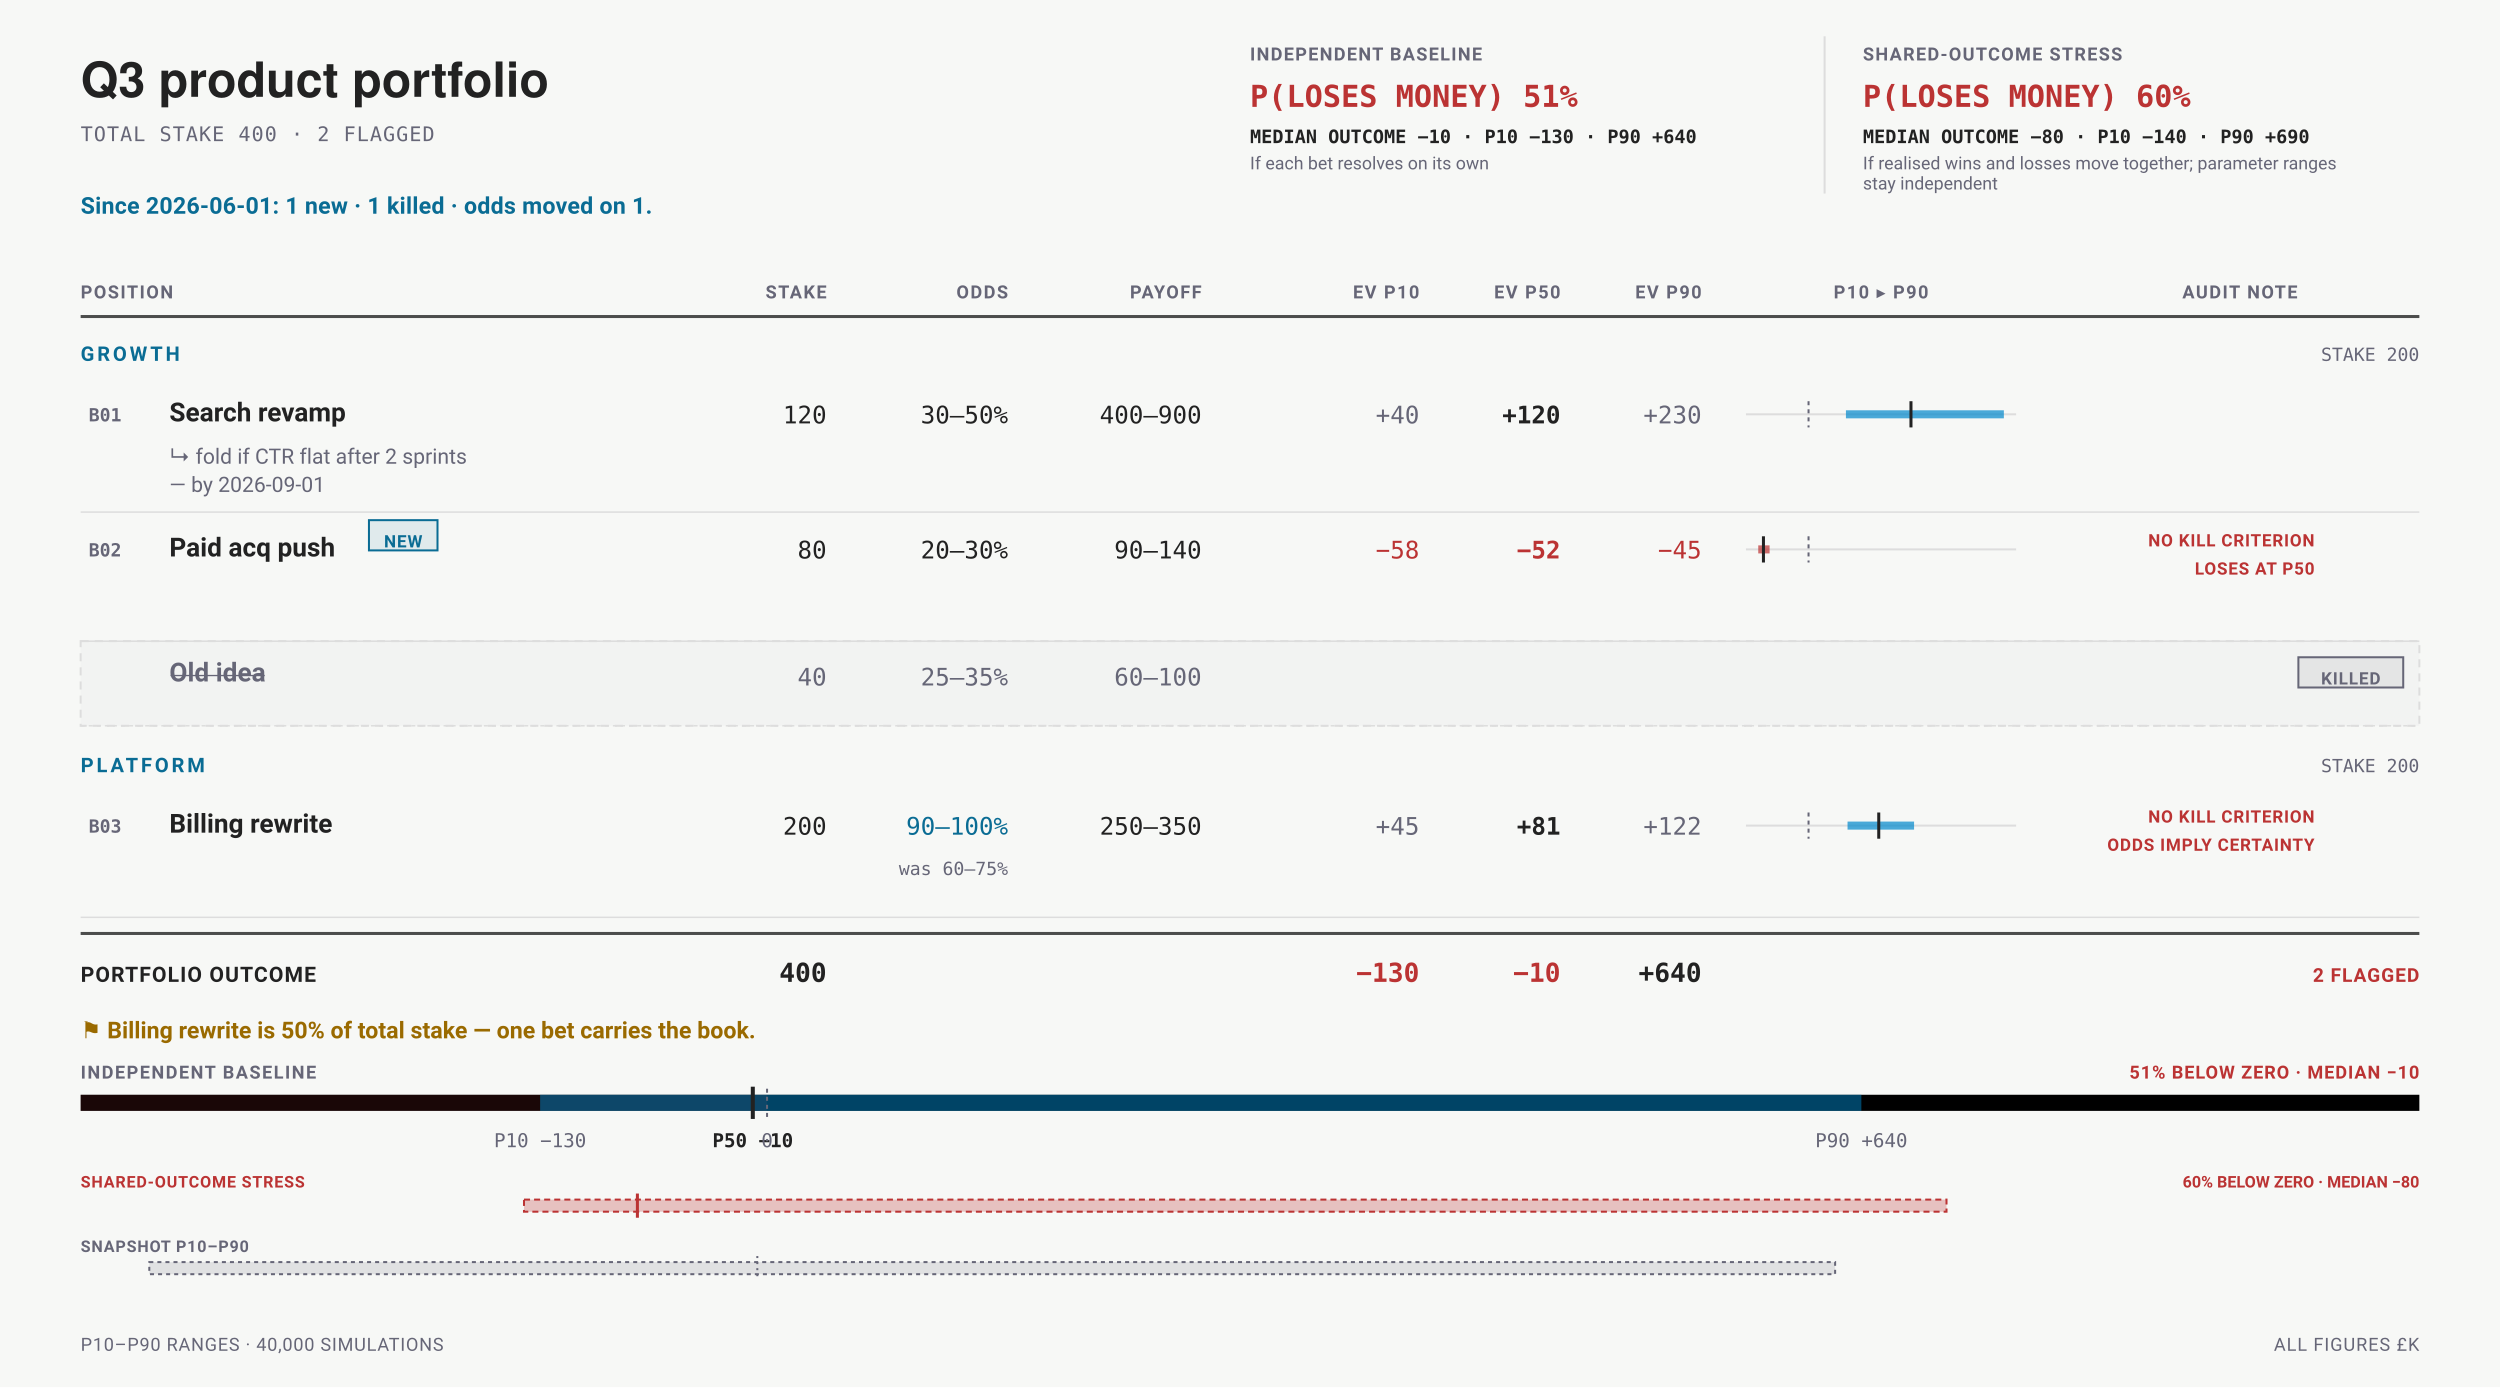
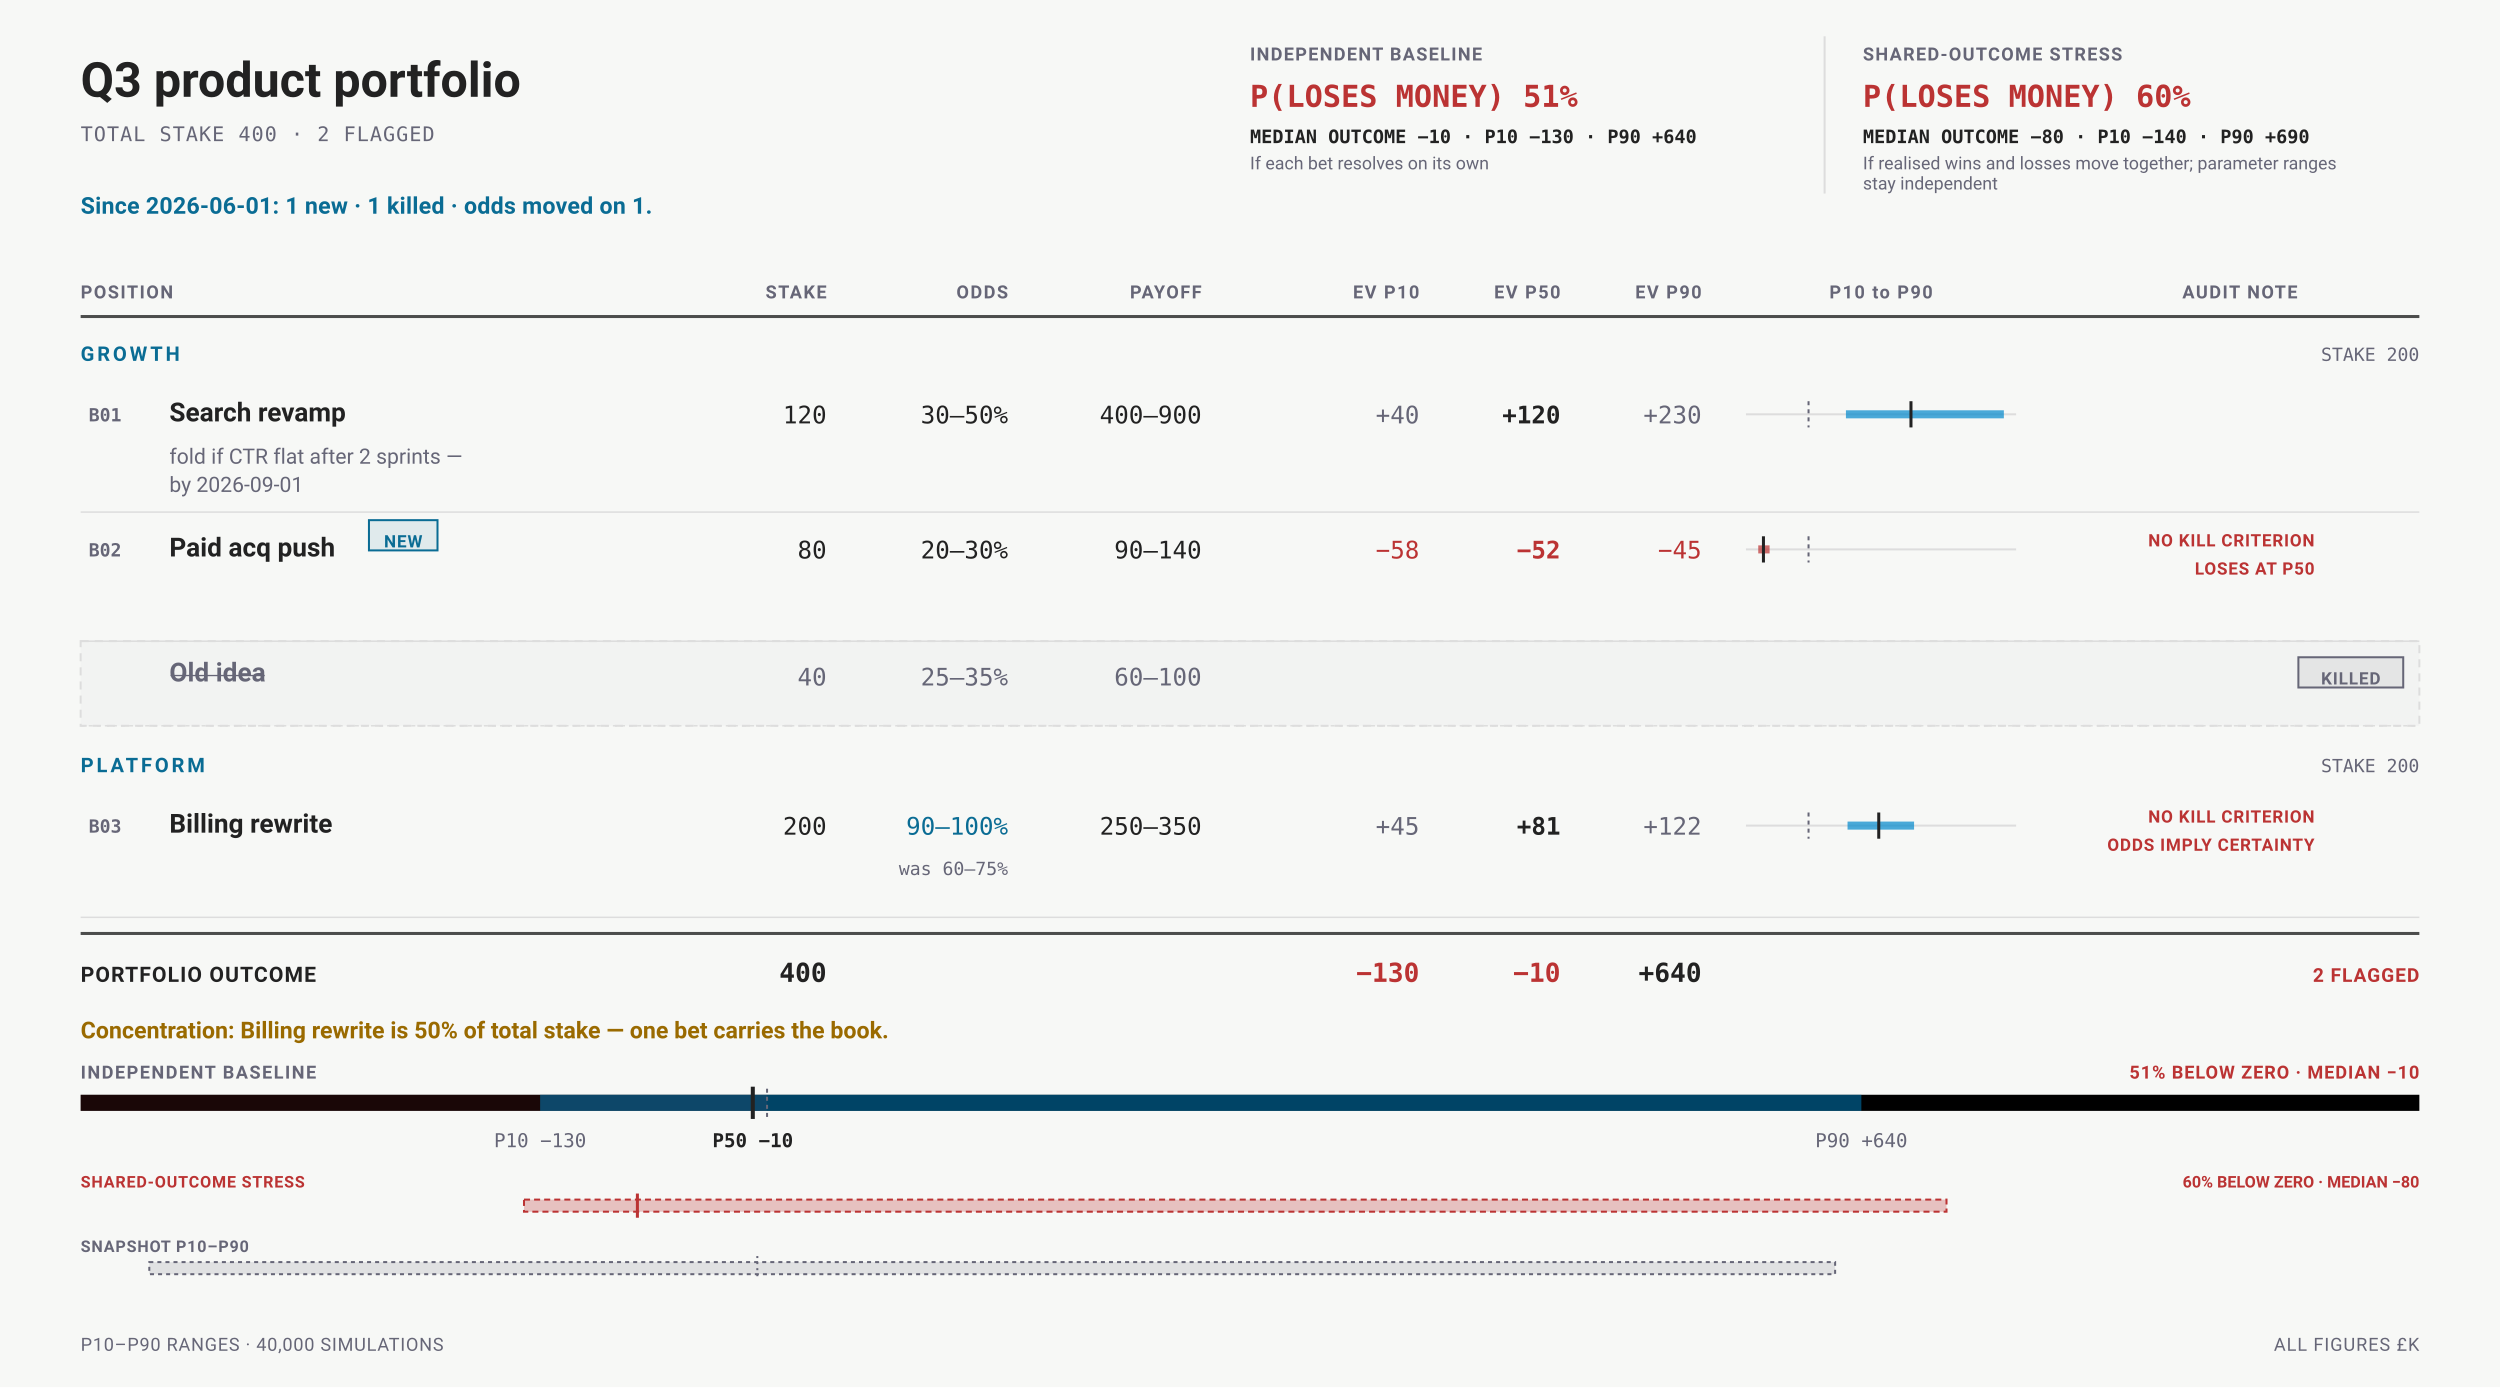
<svg xmlns="http://www.w3.org/2000/svg" data-bets-surface="allocation-field" viewBox="0 0 1240 688" width="1240" height="688" font-family="-apple-system,BlinkMacSystemFont,'Segoe UI',Roboto,sans-serif" role="img" aria-labelledby="bets-title bets-desc">
  <rect width="1240" height="688" fill="#f7f8f6" />
-   <text data-bets-title-line="" x="40" y="48" font-family="'Helvetica Neue',Helvetica,'Segoe UI',Roboto,sans-serif" font-size="24" font-weight="600" fill="#222">Q3 product portfolio</text>
+   <text data-bets-title-line="" x="40" y="48" font-family="-apple-system,BlinkMacSystemFont,'Segoe UI',Roboto,sans-serif" font-size="24" font-weight="600" fill="#222">Q3 product portfolio</text>
  <text x="40" y="70" font-size="10" letter-spacing="0.05em" font-family="ui-monospace,'SF Mono',Menlo,Consolas,monospace" fill="#667">TOTAL STAKE 400 · 2 FLAGGED</text>
  <g data-condition-receipt="" data-condition="independent">
    <text x="620" y="30" font-size="9" font-weight="700" letter-spacing="0.07em" fill="#667">INDEPENDENT BASELINE</text>
    <text x="620" y="53" font-size="15" font-weight="700" font-family="ui-monospace,'SF Mono',Menlo,Consolas,monospace" fill="#b33">P(LOSES MONEY) 51%</text>
    <text x="620" y="71" font-size="9.2" font-weight="600" font-family="ui-monospace,'SF Mono',Menlo,Consolas,monospace" fill="#222">MEDIAN OUTCOME −10 · P10 −130 · P90 +640</text>
    <text x="620" y="84" font-size="8.8" fill="#667">If each bet resolves on its own</text>
  </g>
  <g data-condition-receipt="" data-condition="shared">
    <line x1="905" y1="18" x2="905" y2="96" stroke="#ddd" stroke-width="1" />
    <text x="924" y="30" font-size="9" font-weight="700" letter-spacing="0.07em" fill="#667">SHARED-OUTCOME STRESS</text>
    <text x="924" y="53" font-size="15" font-weight="700" font-family="ui-monospace,'SF Mono',Menlo,Consolas,monospace" fill="#b33">P(LOSES MONEY) 60%</text>
    <text x="924" y="71" font-size="9.2" font-weight="600" font-family="ui-monospace,'SF Mono',Menlo,Consolas,monospace" fill="#222">MEDIAN OUTCOME −80 · P10 −140 · P90 +690</text>
    <text x="924" y="84" font-size="8.8" fill="#667">If realised wins and losses move together; parameter ranges</text>
    <text x="924" y="94" font-size="8.8" fill="#667">stay independent</text>
  </g>
  <text x="40" y="106" font-size="11.5" font-weight="700" letter-spacing="0.01em" fill="#0A6C94">Since 2026-06-01: 1 new · 1 killed · odds moved on 1.</text>
  <text x="40" y="148" font-size="9" font-weight="700" letter-spacing="0.08em" text-anchor="start" fill="#667">POSITION</text>
  <text x="410" y="148" font-size="9" font-weight="700" letter-spacing="0.08em" text-anchor="end" fill="#667">STAKE</text>
  <text x="500" y="148" font-size="9" font-weight="700" letter-spacing="0.08em" text-anchor="end" fill="#667">ODDS</text>
  <text x="596" y="148" font-size="9" font-weight="700" letter-spacing="0.08em" text-anchor="end" fill="#667">PAYOFF</text>
  <text x="704" y="148" font-size="9" font-weight="700" letter-spacing="0.08em" text-anchor="end" fill="#667">EV P10</text>
  <text x="774" y="148" font-size="9" font-weight="700" letter-spacing="0.08em" text-anchor="end" fill="#667">EV P50</text>
  <text x="844" y="148" font-size="9" font-weight="700" letter-spacing="0.08em" text-anchor="end" fill="#667">EV P90</text>
-   <text x="933" y="148" font-size="9" font-weight="700" letter-spacing="0.08em" text-anchor="middle" fill="#667">P10 ▸ P90</text>
+   <text x="933" y="148" font-size="9" font-weight="700" letter-spacing="0.08em" text-anchor="middle" fill="#667">P10 to P90</text>
  <text x="1111" y="148" font-size="9" font-weight="700" letter-spacing="0.08em" text-anchor="middle" fill="#667">AUDIT NOTE</text>
  <line x1="40" y1="157" x2="1200" y2="157" stroke="#222" stroke-width="1.5" stroke-opacity="0.8" />
  <text x="40" y="179" font-size="10" font-weight="700" letter-spacing="0.14em" fill="#0A6C94">GROWTH</text>
  <text x="1200" y="179" font-size="9" text-anchor="end" font-family="ui-monospace,'SF Mono',Menlo,Consolas,monospace" fill="#667">STAKE 200</text>
-   <g data-row="bet" data-id="B01">
+   <g data-row="bet" data-field-item="B01" data-id="B01">
    <text x="44" y="209" font-size="9" font-weight="700" font-family="ui-monospace,'SF Mono',Menlo,Consolas,monospace" fill="#667">B01</text>
    <text x="84" y="209" font-size="13" font-weight="600" fill="#222">Search revamp</text>
    <text x="410" y="210" font-size="12" text-anchor="end" font-family="ui-monospace,'SF Mono',Menlo,Consolas,monospace" fill="#222">120</text>
    <text x="500" y="210" font-size="12" text-anchor="end" font-family="ui-monospace,'SF Mono',Menlo,Consolas,monospace" fill="#222">30–50%</text>
    <text x="596" y="210" font-size="12" text-anchor="end" font-family="ui-monospace,'SF Mono',Menlo,Consolas,monospace" fill="#222">400–900</text>
    <text x="704" y="210" font-size="12" text-anchor="end" font-family="ui-monospace,'SF Mono',Menlo,Consolas,monospace" fill="#667">+40</text>
    <text x="774" y="210" font-size="12" font-weight="700" text-anchor="end" font-family="ui-monospace,'SF Mono',Menlo,Consolas,monospace" fill="#222">+120</text>
    <text x="844" y="210" font-size="12" text-anchor="end" font-family="ui-monospace,'SF Mono',Menlo,Consolas,monospace" fill="#667">+230</text>
    <line x1="866" y1="205.5" x2="1000" y2="205.5" stroke="#ddd" stroke-width="1" />
    <line data-exposure-range="" x1="915.58" y1="205.5" x2="993.91" y2="205.5" stroke="#08c" stroke-width="4" stroke-opacity="0.7" />
    <line x1="897.04" y1="199" x2="897.04" y2="212" stroke="#667" stroke-width="1" stroke-dasharray="2 2" />
    <line data-exposure-median="" x1="947.84" y1="199" x2="947.84" y2="212" stroke="#222" stroke-width="1.5" />
-     <text x="84" y="230" font-size="10.5" fill="#667">↳ fold if CTR flat after 2 sprints</text>
-     <text x="84" y="244" font-size="10.5" fill="#667">— by 2026-09-01</text>
+     <text x="84" y="230" font-size="10.5" fill="#667">fold if CTR flat after 2 sprints —</text>
+     <text x="84" y="244" font-size="10.5" fill="#667">by 2026-09-01</text>
  </g>
  <line x1="40" y1="254" x2="1200" y2="254" stroke="#ddd" stroke-width="0.75" />
-   <g data-row="bet" data-id="B02">
+   <g data-row="bet" data-field-item="B02" data-id="B02">
    <text x="44" y="276" font-size="9" font-weight="700" font-family="ui-monospace,'SF Mono',Menlo,Consolas,monospace" fill="#667">B02</text>
    <text x="84" y="276" font-size="13" font-weight="600" fill="#222">Paid acq push</text>
    <rect x="183" y="258" width="34" height="15" rx="0" fill="#0A6C94" fill-opacity="0.1" stroke="#0A6C94" stroke-width="1" />
    <text x="200" y="271.5" font-size="8.5" font-weight="700" letter-spacing="0.05em" text-anchor="middle" fill="#0A6C94">NEW</text>
    <text x="410" y="277" font-size="12" text-anchor="end" font-family="ui-monospace,'SF Mono',Menlo,Consolas,monospace" fill="#222">80</text>
    <text x="500" y="277" font-size="12" text-anchor="end" font-family="ui-monospace,'SF Mono',Menlo,Consolas,monospace" fill="#222">20–30%</text>
    <text x="596" y="277" font-size="12" text-anchor="end" font-family="ui-monospace,'SF Mono',Menlo,Consolas,monospace" fill="#222">90–140</text>
    <text x="704" y="277" font-size="12" text-anchor="end" font-family="ui-monospace,'SF Mono',Menlo,Consolas,monospace" fill="#b33">−58</text>
    <text x="774" y="277" font-size="12" font-weight="700" text-anchor="end" font-family="ui-monospace,'SF Mono',Menlo,Consolas,monospace" fill="#b33">−52</text>
    <text x="844" y="277" font-size="12" text-anchor="end" font-family="ui-monospace,'SF Mono',Menlo,Consolas,monospace" fill="#b33">−45</text>
    <line x1="866" y1="272.5" x2="1000" y2="272.5" stroke="#ddd" stroke-width="1" />
    <line data-exposure-range="" x1="872.09" y1="272.5" x2="877.72" y2="272.5" stroke="#b33" stroke-width="4" stroke-opacity="0.7" />
    <line x1="897.04" y1="266" x2="897.04" y2="279" stroke="#667" stroke-width="1" stroke-dasharray="2 2" />
    <line data-exposure-median="" x1="874.67" y1="266" x2="874.67" y2="279" stroke="#222" stroke-width="1.5" />
    <text x="1148" y="271" font-size="8.5" font-weight="700" letter-spacing="0.045em" text-anchor="end" fill="#b33">NO KILL CRITERION</text>
    <text x="1148" y="285" font-size="8.5" font-weight="700" letter-spacing="0.045em" text-anchor="end" fill="#b33">LOSES AT P50</text>
  </g>
  <line x1="40" y1="318" x2="1200" y2="318" stroke="#ddd" stroke-width="0.75" />
  <rect x="40" y="318" width="1160" height="42" fill="#667" fill-opacity="0.035" stroke="#ddd" stroke-width="1" stroke-dasharray="4 3" />
  <text x="84" y="338" font-size="13" font-weight="600" text-decoration="line-through" fill="#667">Old idea</text>
  <text x="410" y="340" font-size="12" text-anchor="end" font-family="ui-monospace,'SF Mono',Menlo,Consolas,monospace" fill="#667">40</text>
  <text x="500" y="340" font-size="12" text-anchor="end" font-family="ui-monospace,'SF Mono',Menlo,Consolas,monospace" fill="#667">25–35%</text>
  <text x="596" y="340" font-size="12" text-anchor="end" font-family="ui-monospace,'SF Mono',Menlo,Consolas,monospace" fill="#667">60–100</text>
  <rect x="1140" y="326" width="52" height="15" rx="0" fill="#667" fill-opacity="0.1" stroke="#667" stroke-width="1" />
  <text x="1166" y="339.5" font-size="8.5" font-weight="700" letter-spacing="0.05em" text-anchor="middle" fill="#667">KILLED</text>
  <line x1="40" y1="360" x2="1200" y2="360" stroke="#ddd" stroke-width="0.75" stroke-dasharray="2 2" />
  <text x="40" y="383" font-size="10" font-weight="700" letter-spacing="0.14em" fill="#0A6C94">PLATFORM</text>
  <text x="1200" y="383" font-size="9" text-anchor="end" font-family="ui-monospace,'SF Mono',Menlo,Consolas,monospace" fill="#667">STAKE 200</text>
-   <g data-row="bet" data-id="B03">
+   <g data-row="bet" data-field-item="B03" data-id="B03">
    <text x="44" y="413" font-size="9" font-weight="700" font-family="ui-monospace,'SF Mono',Menlo,Consolas,monospace" fill="#667">B03</text>
    <text x="84" y="413" font-size="13" font-weight="600" fill="#222">Billing rewrite</text>
    <text x="410" y="414" font-size="12" text-anchor="end" font-family="ui-monospace,'SF Mono',Menlo,Consolas,monospace" fill="#222">200</text>
    <text x="500" y="414" font-size="12" text-anchor="end" font-family="ui-monospace,'SF Mono',Menlo,Consolas,monospace" fill="#0A6C94">90–100%</text>
    <text x="596" y="414" font-size="12" text-anchor="end" font-family="ui-monospace,'SF Mono',Menlo,Consolas,monospace" fill="#222">250–350</text>
    <text x="704" y="414" font-size="12" text-anchor="end" font-family="ui-monospace,'SF Mono',Menlo,Consolas,monospace" fill="#667">+45</text>
    <text x="774" y="414" font-size="12" font-weight="700" text-anchor="end" font-family="ui-monospace,'SF Mono',Menlo,Consolas,monospace" fill="#222">+81</text>
    <text x="844" y="414" font-size="12" text-anchor="end" font-family="ui-monospace,'SF Mono',Menlo,Consolas,monospace" fill="#667">+122</text>
    <line x1="866" y1="409.5" x2="1000" y2="409.5" stroke="#ddd" stroke-width="1" />
    <line data-exposure-range="" x1="916.38" y1="409.5" x2="949.38" y2="409.5" stroke="#08c" stroke-width="4" stroke-opacity="0.7" />
    <line x1="897.04" y1="403" x2="897.04" y2="416" stroke="#667" stroke-width="1" stroke-dasharray="2 2" />
    <line data-exposure-median="" x1="931.86" y1="403" x2="931.86" y2="416" stroke="#222" stroke-width="1.5" />
    <text x="500" y="434" font-size="9" text-anchor="end" font-family="ui-monospace,'SF Mono',Menlo,Consolas,monospace" fill="#667">was 60–75%</text>
    <text x="1148" y="408" font-size="8.5" font-weight="700" letter-spacing="0.045em" text-anchor="end" fill="#b33">NO KILL CRITERION</text>
    <text x="1148" y="422" font-size="8.5" font-weight="700" letter-spacing="0.045em" text-anchor="end" fill="#b33">ODDS IMPLY CERTAINTY</text>
  </g>
  <line x1="40" y1="455" x2="1200" y2="455" stroke="#ddd" stroke-width="0.75" />
  <line x1="40" y1="463" x2="1200" y2="463" stroke="#222" stroke-width="1.5" stroke-opacity="0.8" />
  <text x="40" y="487" font-size="10.5" font-weight="700" letter-spacing="0.05em" fill="#222">PORTFOLIO OUTCOME</text>
  <text x="410" y="487" font-size="13" font-weight="700" text-anchor="end" font-family="ui-monospace,'SF Mono',Menlo,Consolas,monospace" fill="#222">400</text>
  <text x="704" y="487" font-size="13" font-weight="700" text-anchor="end" font-family="ui-monospace,'SF Mono',Menlo,Consolas,monospace" fill="#b33">−130</text>
  <text x="774" y="487" font-size="13" font-weight="700" text-anchor="end" font-family="ui-monospace,'SF Mono',Menlo,Consolas,monospace" fill="#b33">−10</text>
  <text x="844" y="487" font-size="13" font-weight="700" text-anchor="end" font-family="ui-monospace,'SF Mono',Menlo,Consolas,monospace" fill="#222">+640</text>
  <text x="1200" y="487" font-size="9.5" font-weight="700" letter-spacing="0.05em" text-anchor="end" fill="#b33">2 FLAGGED</text>
-   <text x="40" y="515" font-size="11.5" font-weight="600" fill="#9A6A00">⚑ Billing rewrite is 50% of total stake — one bet carries the book.</text>
+   <text x="40" y="515" font-size="11.5" font-weight="600" fill="#9A6A00">Concentration: Billing rewrite is 50% of total stake — one bet carries the book.</text>
  <text x="40" y="535" font-size="9" font-weight="700" letter-spacing="0.08em" fill="#667">INDEPENDENT BASELINE</text>
  <text x="1200" y="535" font-size="9" font-weight="700" letter-spacing="0.05em" text-anchor="end" fill="#b33">51% BELOW ZERO · MEDIAN −10</text>
  <rect x="40" y="543" width="1160" height="8" rx="0" fill="undefined" />
  <rect x="40" y="543" width="340.46" height="8" rx="0" fill="#b33" fill-opacity="0.14" />
  <rect x="267.91" y="543" width="655.32" height="8" rx="0" fill="#08c" fill-opacity="0.5" />
  <line x1="380.46" y1="540" x2="380.46" y2="554" stroke="#667" stroke-width="1" stroke-dasharray="2 2" />
  <line x1="373.39" y1="539" x2="373.39" y2="555" stroke="#222" stroke-width="2" />
  <text x="267.91" y="569" font-size="9.5" text-anchor="middle" font-family="ui-monospace,'SF Mono',Menlo,Consolas,monospace" fill="#667">P10 −130</text>
  <text x="373.39" y="569" font-size="9.5" font-weight="700" text-anchor="middle" font-family="ui-monospace,'SF Mono',Menlo,Consolas,monospace" fill="#222">P50 −10</text>
  <text x="923.23" y="569" font-size="9.5" text-anchor="middle" font-family="ui-monospace,'SF Mono',Menlo,Consolas,monospace" fill="#667">P90 +640</text>
-   <text x="380.46" y="569" font-size="9.5" text-anchor="middle" font-family="ui-monospace,'SF Mono',Menlo,Consolas,monospace" fill="#667">0</text>
  <text x="40" y="589" font-size="8" font-weight="700" letter-spacing="0.05em" fill="#b33">SHARED-OUTCOME STRESS</text>
  <text x="1200" y="589" font-size="8" font-weight="700" text-anchor="end" fill="#b33">60% BELOW ZERO · MEDIAN −80</text>
  <rect x="259.9" y="595" width="705.57" height="6" fill="#b33" fill-opacity="0.28" stroke="#b33" stroke-width="1" stroke-dasharray="3 2" />
  <line x1="316.15" y1="592" x2="316.15" y2="604" stroke="#b33" stroke-width="1.5" />
  <text x="40" y="621" font-size="8" font-weight="600" letter-spacing="0.05em" fill="#667">SNAPSHOT P10–P90</text>
  <rect x="74.05" y="626" width="836.17" height="6" rx="0" fill="#667" fill-opacity="0.16" stroke="#667" stroke-width="1" stroke-dasharray="2 2" />
  <line x1="375.63" y1="623" x2="375.63" y2="635" stroke="#667" stroke-width="1" stroke-dasharray="1 2" />
  <text x="40" y="670" font-size="9" letter-spacing="0.04em" fill="#667">P10–P90 RANGES · 40,000 SIMULATIONS</text>
  <text x="1200" y="670" font-size="9" letter-spacing="0.05em" text-anchor="end" fill="#667">ALL FIGURES £K</text>
</svg>
